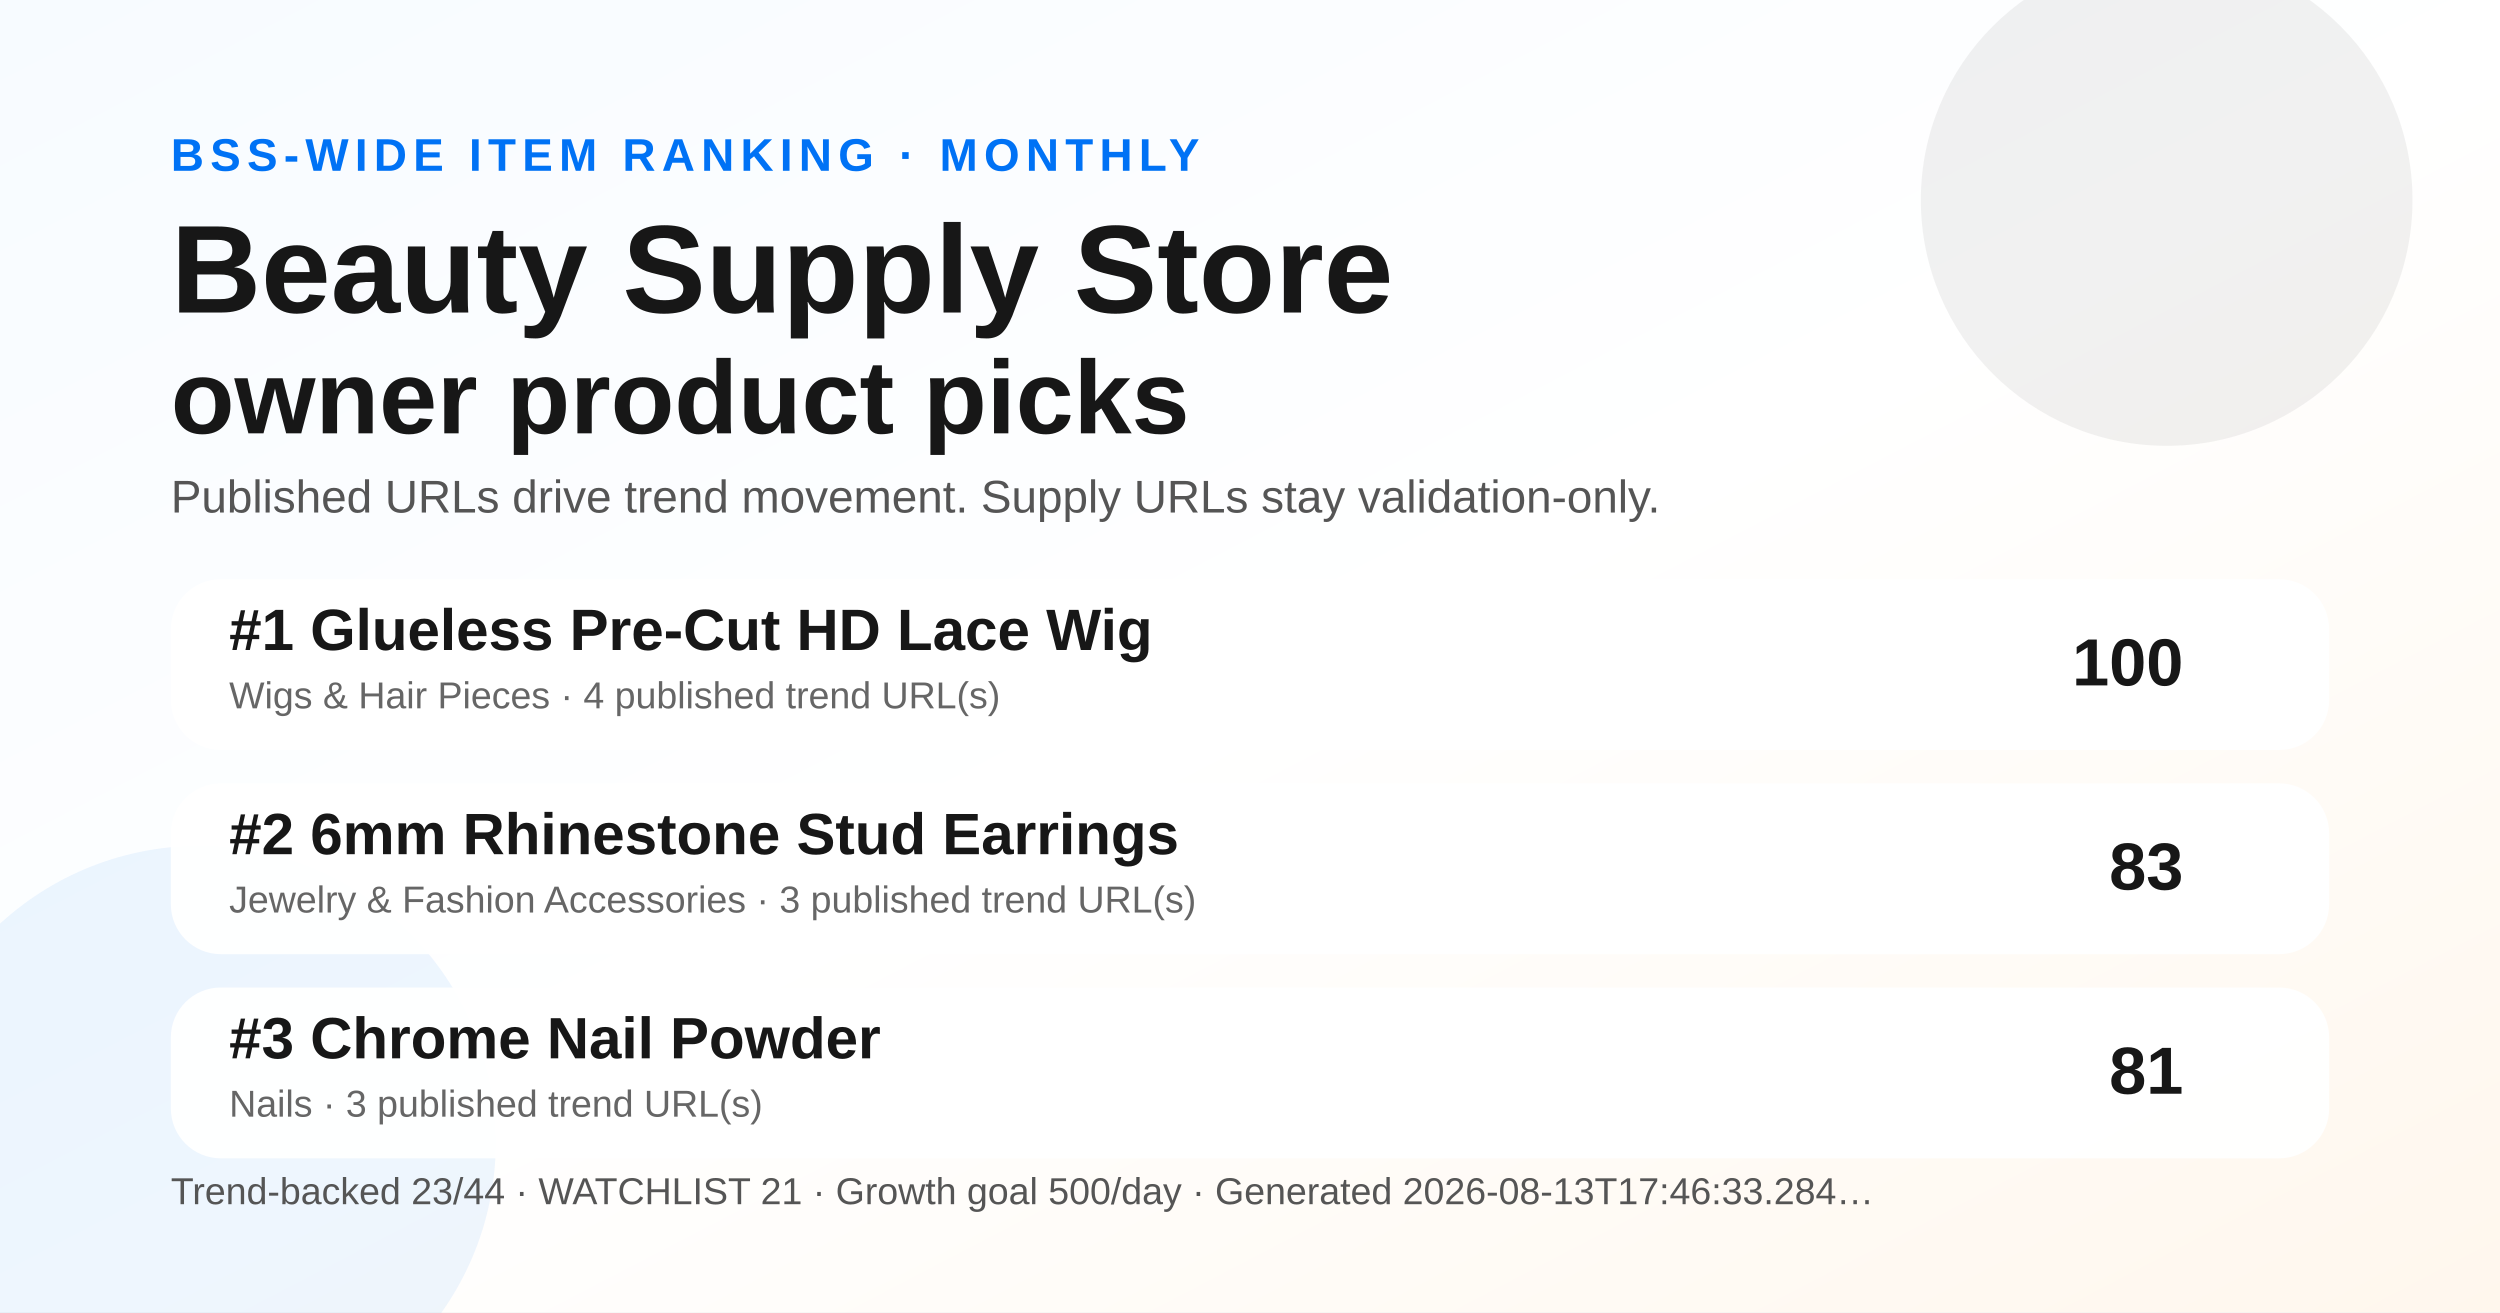
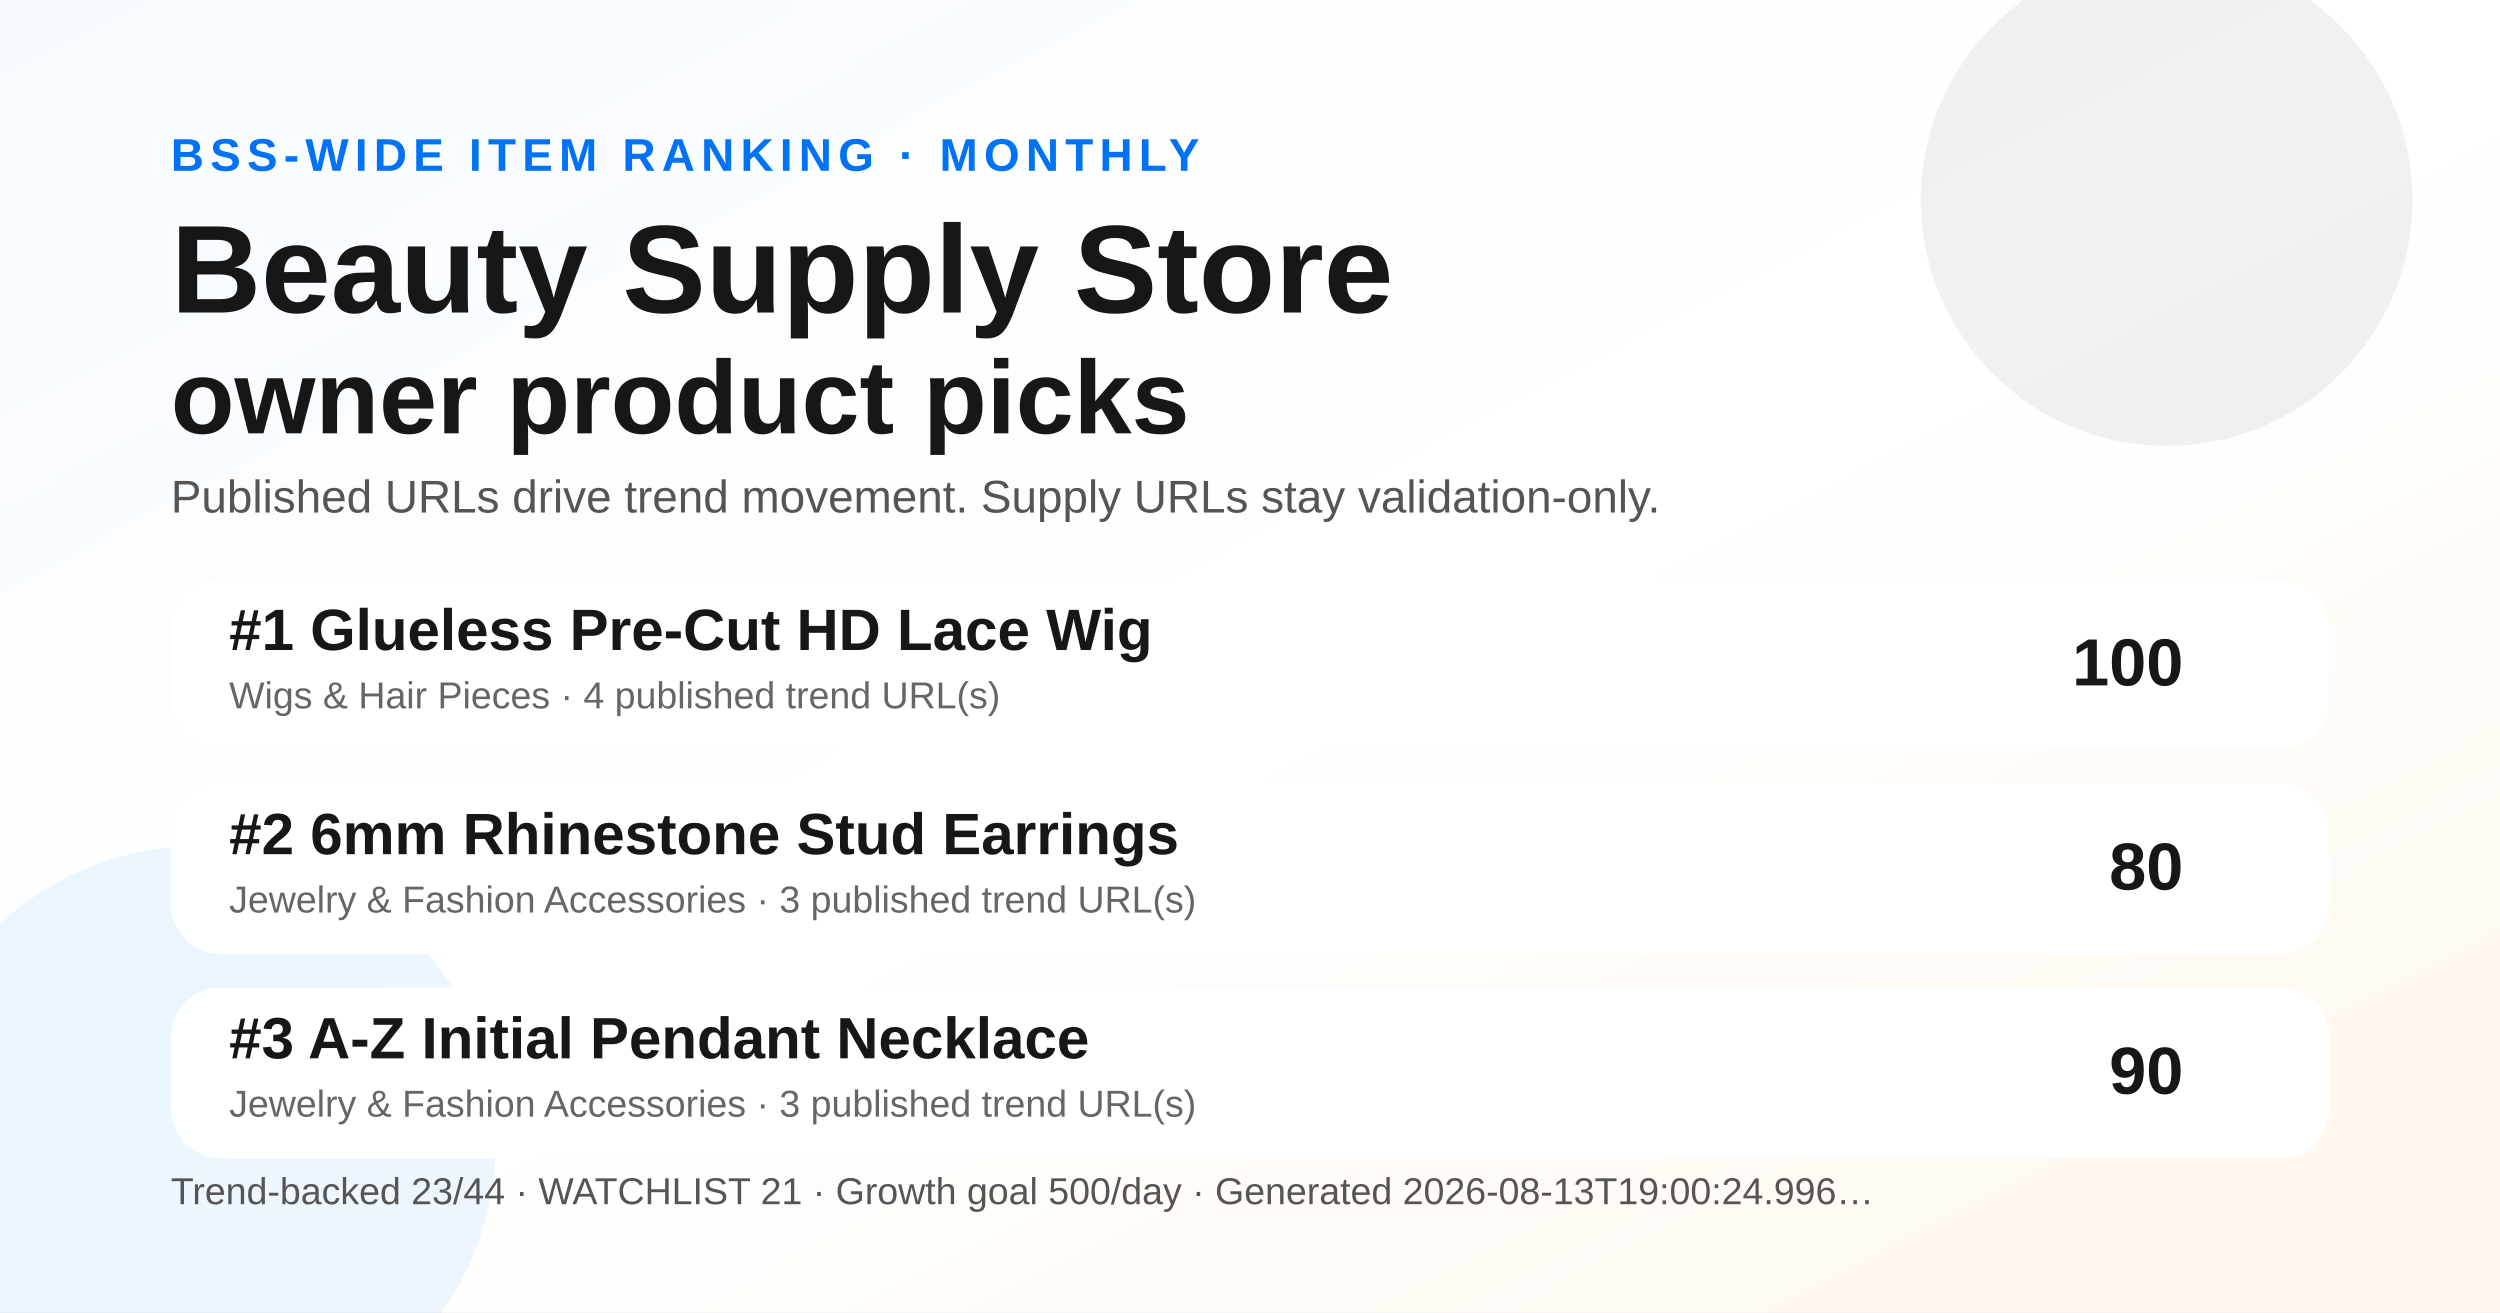
<svg xmlns="http://www.w3.org/2000/svg" width="1200" height="630" viewBox="0 0 1200 630" role="img" aria-label="Monthly BSS Trend Ranking social preview">
  <defs>
    <linearGradient id="bg" x1="0" y1="0" x2="1" y2="1">
      <stop offset="0" stop-color="#f7fbff" />
      <stop offset="0.52" stop-color="#ffffff" />
      <stop offset="1" stop-color="#fff7ed" />
    </linearGradient>
  </defs>
  <rect width="1200" height="630" fill="url(#bg)" />
  <circle cx="1040" cy="96" r="118" fill="#171717" opacity="0.06" />
  <circle cx="96" cy="548" r="142" fill="#0072f5" opacity="0.07" />
  <text x="82" y="82" font-family="Arial, Helvetica, sans-serif" font-size="22" font-weight="700" fill="#0072f5" letter-spacing="3">BSS-WIDE ITEM RANKING · MONTHLY</text>
  <text x="82" y="150" font-family="Arial, Helvetica, sans-serif" font-size="60" font-weight="800" fill="#171717">Beauty Supply Store</text>
  <text x="82" y="208" font-family="Arial, Helvetica, sans-serif" font-size="50" font-weight="800" fill="#171717">owner product picks</text>
  <text x="82" y="246" font-family="Arial, Helvetica, sans-serif" font-size="22" fill="#555555">Published URLs drive trend movement. Supply URLs stay validation-only.</text>
  <g transform="translate(82 278)">
    <rect width="1036" height="82" rx="24" fill="#ffffff" opacity="0.96" />
    <text x="28" y="34" font-family="Arial, Helvetica, sans-serif" font-size="28" font-weight="700" fill="#171717">#1 Glueless Pre-Cut HD Lace Wig</text>
    <text x="28" y="62" font-family="Arial, Helvetica, sans-serif" font-size="18" fill="#666666">Wigs &amp; Hair Pieces · 4 published trend URL(s)</text>
    <text x="966" y="51" text-anchor="end" font-family="Arial, Helvetica, sans-serif" font-size="32" font-weight="700" fill="#171717">100</text>
  </g>
  <g transform="translate(82 376)">
    <rect width="1036" height="82" rx="24" fill="#ffffff" opacity="0.96" />
    <text x="28" y="34" font-family="Arial, Helvetica, sans-serif" font-size="28" font-weight="700" fill="#171717">#2 6mm Rhinestone Stud Earrings</text>
    <text x="28" y="62" font-family="Arial, Helvetica, sans-serif" font-size="18" fill="#666666">Jewelry &amp; Fashion Accessories · 3 published trend URL(s)</text>
-     <text x="966" y="51" text-anchor="end" font-family="Arial, Helvetica, sans-serif" font-size="32" font-weight="700" fill="#171717">83</text>
+     <text x="966" y="51" text-anchor="end" font-family="Arial, Helvetica, sans-serif" font-size="32" font-weight="700" fill="#171717">80</text>
  </g>
  <g transform="translate(82 474)">
    <rect width="1036" height="82" rx="24" fill="#ffffff" opacity="0.96" />
-     <text x="28" y="34" font-family="Arial, Helvetica, sans-serif" font-size="28" font-weight="700" fill="#171717">#3 Chrome Nail Powder</text>
-     <text x="28" y="62" font-family="Arial, Helvetica, sans-serif" font-size="18" fill="#666666">Nails · 3 published trend URL(s)</text>
-     <text x="966" y="51" text-anchor="end" font-family="Arial, Helvetica, sans-serif" font-size="32" font-weight="700" fill="#171717">81</text>
+     <text x="28" y="34" font-family="Arial, Helvetica, sans-serif" font-size="28" font-weight="700" fill="#171717">#3 A-Z Initial Pendant Necklace</text>
+     <text x="28" y="62" font-family="Arial, Helvetica, sans-serif" font-size="18" fill="#666666">Jewelry &amp; Fashion Accessories · 3 published trend URL(s)</text>
+     <text x="966" y="51" text-anchor="end" font-family="Arial, Helvetica, sans-serif" font-size="32" font-weight="700" fill="#171717">90</text>
  </g>
  <g transform="translate(82 578)">
-     <text font-family="Arial, Helvetica, sans-serif" font-size="18" fill="#555555">Trend-backed 23/44 · WATCHLIST 21 · Growth goal 500/day · Generated 2026-08-13T17:46:33.284…</text>
+     <text font-family="Arial, Helvetica, sans-serif" font-size="18" fill="#555555">Trend-backed 23/44 · WATCHLIST 21 · Growth goal 500/day · Generated 2026-08-13T19:00:24.996…</text>
  </g>
</svg>
